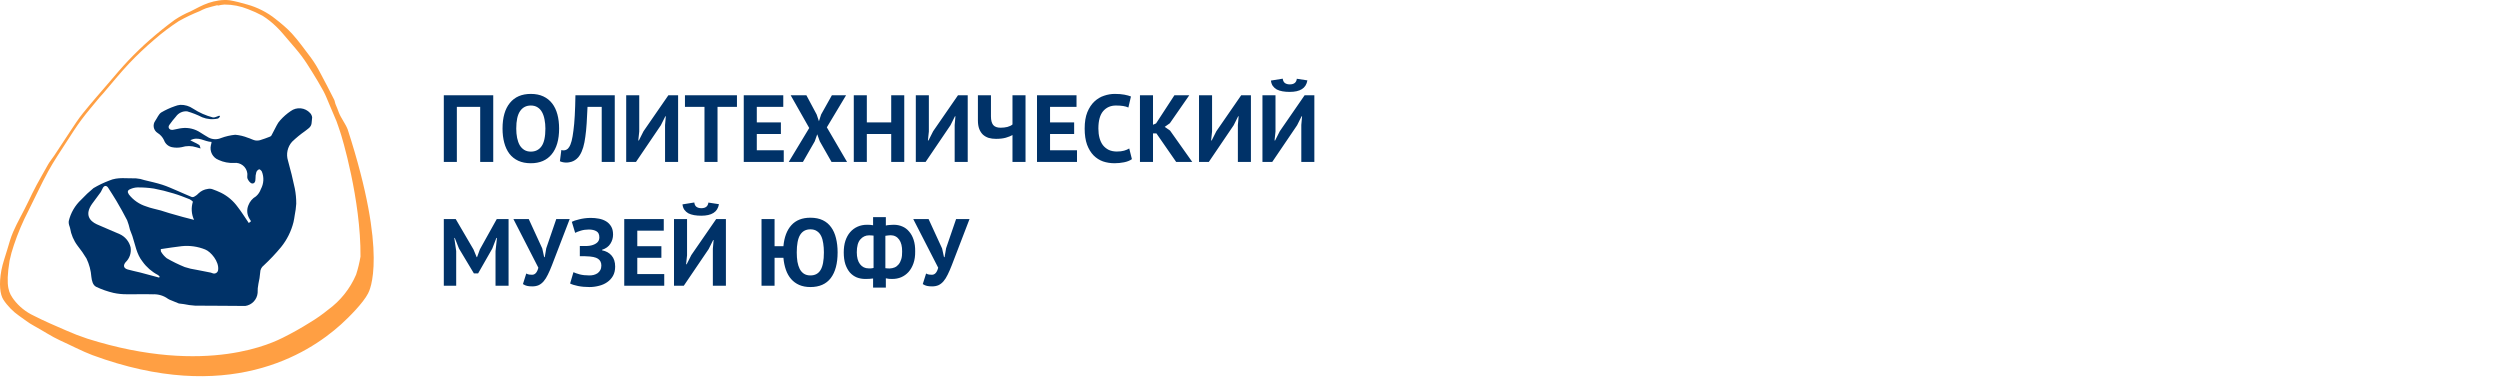
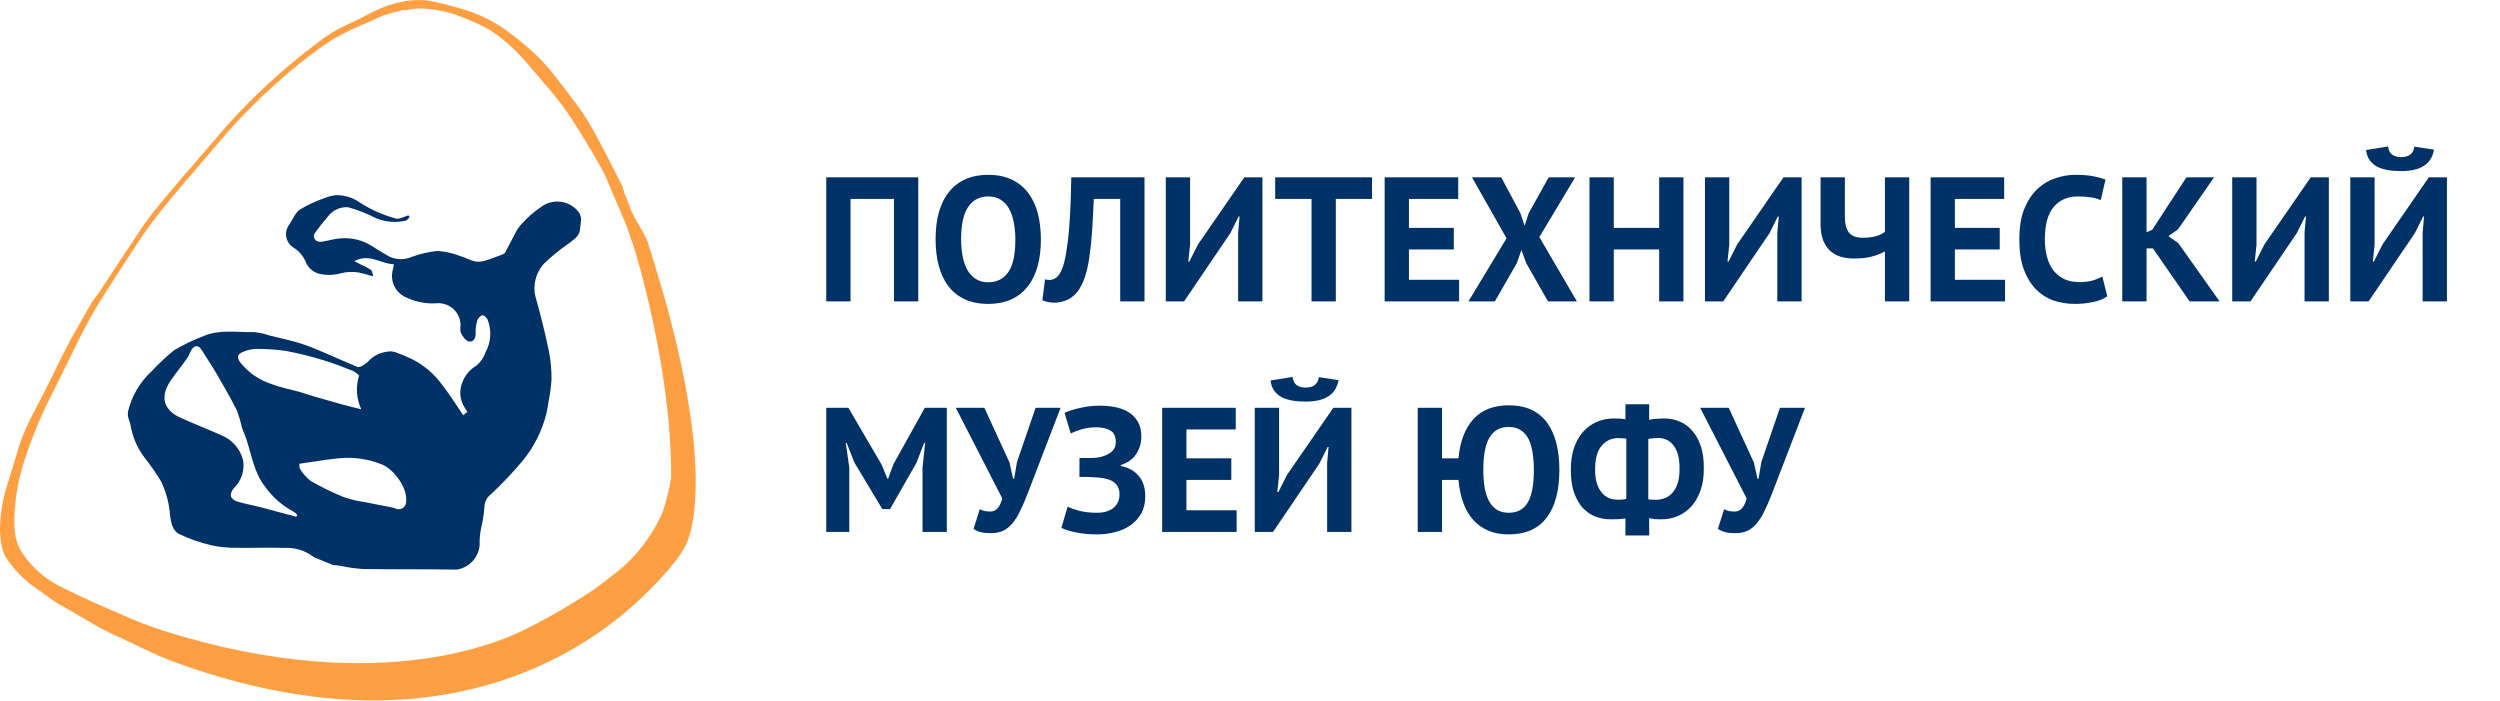
- <svg xmlns="http://www.w3.org/2000/svg" width="525" height="79" viewBox="0 0 525 79" fill="none">
+ <svg xmlns="http://www.w3.org/2000/svg" width="282" height="79" viewBox="0 0 282 79" fill="none">
  <path d="M100.84 22.44H95.94V34H93.2V20H103.58V34H100.84V22.44ZM105.533 27C105.533 24.667 106.047 22.873 107.073 21.62C108.1 20.353 109.567 19.72 111.473 19.72C112.473 19.72 113.347 19.893 114.093 20.24C114.84 20.587 115.46 21.08 115.953 21.72C116.447 22.36 116.813 23.127 117.053 24.02C117.293 24.913 117.413 25.907 117.413 27C117.413 29.333 116.893 31.133 115.853 32.4C114.827 33.653 113.367 34.28 111.473 34.28C110.46 34.28 109.58 34.107 108.833 33.76C108.087 33.413 107.467 32.92 106.973 32.28C106.493 31.64 106.133 30.873 105.893 29.98C105.653 29.087 105.533 28.093 105.533 27ZM108.413 27C108.413 27.707 108.473 28.36 108.593 28.96C108.713 29.547 108.893 30.053 109.133 30.48C109.387 30.907 109.707 31.24 110.093 31.48C110.48 31.72 110.94 31.84 111.473 31.84C112.447 31.84 113.2 31.46 113.733 30.7C114.267 29.94 114.533 28.707 114.533 27C114.533 26.32 114.473 25.687 114.353 25.1C114.247 24.513 114.073 24 113.833 23.56C113.593 23.12 113.28 22.78 112.893 22.54C112.507 22.287 112.033 22.16 111.473 22.16C110.5 22.16 109.747 22.553 109.213 23.34C108.68 24.113 108.413 25.333 108.413 27ZM126.36 22.44H123.38C123.327 23.707 123.267 24.86 123.2 25.9C123.133 26.94 123.04 27.88 122.92 28.72C122.813 29.547 122.667 30.28 122.48 30.92C122.293 31.56 122.053 32.113 121.76 32.58C121.573 32.887 121.36 33.14 121.12 33.34C120.893 33.54 120.653 33.7 120.4 33.82C120.147 33.94 119.893 34.02 119.64 34.06C119.4 34.113 119.173 34.14 118.96 34.14C118.653 34.14 118.393 34.113 118.18 34.06C117.98 34.02 117.78 33.953 117.58 33.86L117.88 31.5C117.96 31.527 118.04 31.547 118.12 31.56C118.2 31.573 118.28 31.58 118.36 31.58C118.573 31.58 118.78 31.527 118.98 31.42C119.193 31.313 119.373 31.133 119.52 30.88C119.72 30.587 119.893 30.16 120.04 29.6C120.187 29.027 120.313 28.3 120.42 27.42C120.54 26.54 120.633 25.493 120.7 24.28C120.767 23.053 120.813 21.627 120.84 20H129.1V34H126.36V22.44ZM139.661 26.24L139.821 24.42H139.721L138.781 26.3L133.561 34H131.501V20H134.241V27.62L134.041 29.5H134.161L135.141 27.56L140.361 20H142.401V34H139.661V26.24ZM154.761 22.44H150.681V34H147.941V22.44H143.841V20H154.761V22.44ZM156.188 20H164.488V22.44H158.928V25.7H163.988V28.14H158.928V31.56H164.588V34H156.188V20ZM169.938 26.88L166.038 20H169.338L171.498 24.04L171.978 25.46L172.438 24.04L174.698 20H177.678L173.638 26.74L177.878 34H174.618L172.158 29.68L171.618 28.2L171.098 29.68L168.618 34H165.638L169.938 26.88ZM187.154 28.14H182.034V34H179.294V20H182.034V25.7H187.154V20H189.894V34H187.154V28.14ZM200.481 26.24L200.641 24.42H200.541L199.601 26.3L194.381 34H192.321V20H195.061V27.62L194.861 29.5H194.981L195.961 27.56L201.181 20H203.221V34H200.481V26.24ZM208.101 20V24.44C208.101 25.24 208.255 25.84 208.561 26.24C208.881 26.627 209.401 26.82 210.121 26.82C210.628 26.82 211.101 26.767 211.541 26.66C211.995 26.54 212.355 26.367 212.621 26.14V20H215.361V34H212.621V28.36C212.275 28.56 211.808 28.747 211.221 28.92C210.648 29.08 209.961 29.16 209.161 29.16C208.601 29.16 208.088 29.093 207.621 28.96C207.168 28.813 206.768 28.587 206.421 28.28C206.088 27.96 205.828 27.56 205.641 27.08C205.455 26.587 205.361 25.993 205.361 25.3V20H208.101ZM217.77 20H226.07V22.44H220.51V25.7H225.57V28.14H220.51V31.56H226.17V34H217.77V20ZM237.7 33.42C237.273 33.727 236.726 33.947 236.06 34.08C235.406 34.213 234.733 34.28 234.04 34.28C233.2 34.28 232.4 34.153 231.64 33.9C230.893 33.633 230.233 33.213 229.66 32.64C229.086 32.053 228.626 31.3 228.28 30.38C227.946 29.447 227.78 28.32 227.78 27C227.78 25.627 227.966 24.48 228.34 23.56C228.726 22.627 229.22 21.88 229.82 21.32C230.433 20.747 231.113 20.34 231.86 20.1C232.606 19.847 233.353 19.72 234.1 19.72C234.9 19.72 235.573 19.773 236.12 19.88C236.68 19.987 237.14 20.113 237.5 20.26L236.96 22.58C236.653 22.433 236.286 22.327 235.86 22.26C235.446 22.193 234.94 22.16 234.34 22.16C233.233 22.16 232.34 22.553 231.66 23.34C230.993 24.127 230.66 25.347 230.66 27C230.66 27.72 230.74 28.38 230.9 28.98C231.06 29.567 231.3 30.073 231.62 30.5C231.953 30.913 232.36 31.24 232.84 31.48C233.333 31.707 233.9 31.82 234.54 31.82C235.14 31.82 235.646 31.76 236.06 31.64C236.473 31.52 236.833 31.367 237.14 31.18L237.7 33.42ZM242.851 28.02H242.131V34H239.391V20H242.131V26.2L242.771 25.92L246.631 20H249.751L245.671 25.88L244.591 26.64L245.711 27.42L250.371 34H246.991L242.851 28.02ZM259.954 26.24L260.114 24.42H260.014L259.074 26.3L253.854 34H251.794V20H254.534V27.62L254.334 29.5H254.454L255.434 27.56L260.654 20H262.694V34H259.954V26.24ZM273.274 26.24L273.434 24.42H273.334L272.394 26.3L267.174 34H265.114V20H267.854V27.62L267.654 29.5H267.774L268.754 27.56L273.974 20H276.014V34H273.274V26.24ZM269.374 16.52C269.427 16.947 269.581 17.253 269.834 17.44C270.101 17.627 270.441 17.72 270.854 17.72C271.747 17.72 272.241 17.327 272.334 16.54L274.554 16.88C274.407 17.72 274.021 18.333 273.394 18.72C272.781 19.107 271.927 19.3 270.834 19.3C270.287 19.3 269.787 19.26 269.334 19.18C268.881 19.1 268.481 18.973 268.134 18.8C267.801 18.613 267.521 18.367 267.294 18.06C267.081 17.753 266.947 17.373 266.894 16.92L269.374 16.52ZM104.06 52.74L104.36 49.96H104.24L103.38 52.2L100.4 57.42H99.52L96.38 52.18L95.5 49.96H95.4L95.8 52.72V60H93.2V46H95.7L99.44 52.4L100.1 54H100.18L100.78 52.36L104.32 46H106.8V60H104.06V52.74ZM113.876 52.18L114.276 54H114.396L114.716 52.12L116.816 46H119.636L115.916 55.68C115.623 56.44 115.336 57.1 115.056 57.66C114.789 58.22 114.496 58.687 114.176 59.06C113.869 59.42 113.523 59.693 113.136 59.88C112.749 60.053 112.296 60.14 111.776 60.14C111.336 60.14 110.976 60.107 110.696 60.04C110.429 59.987 110.136 59.86 109.816 59.66L110.516 57.44C110.743 57.56 110.949 57.633 111.136 57.66C111.323 57.687 111.523 57.7 111.736 57.7C112.363 57.7 112.803 57.207 113.056 56.22L107.816 46H111.036L113.876 52.18ZM121.763 53.8V51.66H122.243C122.363 51.66 122.51 51.66 122.683 51.66C122.857 51.66 123.03 51.66 123.203 51.66C123.39 51.647 123.57 51.633 123.743 51.62C123.917 51.593 124.057 51.567 124.163 51.54C124.63 51.433 125.03 51.247 125.363 50.98C125.697 50.7 125.863 50.327 125.863 49.86C125.863 49.22 125.657 48.787 125.243 48.56C124.843 48.32 124.31 48.2 123.643 48.2C123.043 48.2 122.483 48.28 121.963 48.44C121.443 48.6 121.05 48.753 120.783 48.9L120.083 46.58C120.23 46.5 120.437 46.413 120.703 46.32C120.983 46.227 121.297 46.14 121.643 46.06C122.003 45.967 122.39 45.893 122.803 45.84C123.217 45.787 123.637 45.76 124.063 45.76C124.65 45.76 125.223 45.813 125.783 45.92C126.343 46.027 126.843 46.213 127.283 46.48C127.723 46.747 128.077 47.107 128.343 47.56C128.61 48 128.743 48.567 128.743 49.26C128.743 49.953 128.557 50.593 128.183 51.18C127.823 51.767 127.237 52.193 126.423 52.46V52.56C127.29 52.733 127.963 53.107 128.443 53.68C128.937 54.253 129.183 55.02 129.183 55.98C129.183 56.74 129.03 57.393 128.723 57.94C128.417 58.473 128.01 58.913 127.503 59.26C127.01 59.607 126.437 59.86 125.783 60.02C125.13 60.193 124.463 60.28 123.783 60.28C122.903 60.28 122.103 60.207 121.383 60.06C120.663 59.913 120.11 59.74 119.723 59.54L120.423 57.16C120.73 57.307 121.17 57.46 121.743 57.62C122.317 57.767 122.997 57.84 123.783 57.84C124.077 57.84 124.37 57.807 124.663 57.74C124.97 57.66 125.243 57.54 125.483 57.38C125.723 57.207 125.917 56.987 126.063 56.72C126.21 56.453 126.283 56.133 126.283 55.76C126.283 55.133 126.05 54.66 125.583 54.34C125.117 54.02 124.283 53.847 123.083 53.82C122.923 53.807 122.803 53.8 122.723 53.8C122.643 53.8 122.503 53.8 122.303 53.8H121.763ZM131.091 46H139.391V48.44H133.831V51.7H138.891V54.14H133.831V57.56H139.491V60H131.091V46ZM149.7 52.24L149.86 50.42H149.76L148.82 52.3L143.6 60H141.54V46H144.28V53.62L144.08 55.5H144.2L145.18 53.56L150.4 46H152.44V60H149.7V52.24ZM145.8 42.52C145.853 42.947 146.007 43.253 146.26 43.44C146.527 43.627 146.867 43.72 147.28 43.72C148.173 43.72 148.667 43.327 148.76 42.54L150.98 42.88C150.833 43.72 150.447 44.333 149.82 44.72C149.207 45.107 148.353 45.3 147.26 45.3C146.713 45.3 146.213 45.26 145.76 45.18C145.307 45.1 144.907 44.973 144.56 44.8C144.227 44.613 143.947 44.367 143.72 44.06C143.507 43.753 143.373 43.373 143.32 42.92L145.8 42.52ZM162.659 51.7H164.519C164.692 49.793 165.252 48.32 166.199 47.28C167.145 46.24 168.472 45.72 170.179 45.72C171.192 45.72 172.059 45.893 172.779 46.24C173.499 46.587 174.085 47.08 174.539 47.72C175.005 48.36 175.345 49.127 175.559 50.02C175.785 50.913 175.899 51.907 175.899 53C175.899 55.333 175.419 57.133 174.459 58.4C173.499 59.653 172.072 60.28 170.179 60.28C169.299 60.28 168.519 60.133 167.839 59.84C167.172 59.547 166.605 59.133 166.139 58.6C165.672 58.067 165.305 57.42 165.039 56.66C164.772 55.9 164.599 55.06 164.519 54.14H162.659V60H159.919V46H162.659V51.7ZM167.319 53C167.319 53.707 167.365 54.36 167.459 54.96C167.565 55.547 167.725 56.053 167.939 56.48C168.165 56.907 168.459 57.24 168.819 57.48C169.192 57.72 169.645 57.84 170.179 57.84C171.152 57.84 171.865 57.46 172.319 56.7C172.785 55.94 173.019 54.707 173.019 53C173.019 52.32 172.972 51.687 172.879 51.1C172.799 50.513 172.652 50 172.439 49.56C172.225 49.12 171.932 48.78 171.559 48.54C171.199 48.287 170.739 48.16 170.179 48.16C169.219 48.16 168.499 48.553 168.019 49.34C167.552 50.113 167.319 51.333 167.319 53ZM183.348 58.48C183.095 58.52 182.835 58.547 182.568 58.56C182.301 58.573 182.015 58.58 181.708 58.58C181.068 58.58 180.475 58.473 179.928 58.26C179.381 58.033 178.901 57.693 178.488 57.24C178.088 56.773 177.768 56.193 177.528 55.5C177.301 54.793 177.188 53.96 177.188 53C177.188 52.093 177.301 51.287 177.528 50.58C177.768 49.86 178.101 49.253 178.528 48.76C178.968 48.253 179.488 47.867 180.088 47.6C180.688 47.333 181.355 47.2 182.088 47.2C182.261 47.2 182.475 47.207 182.728 47.22C182.981 47.233 183.188 47.26 183.348 47.3V45.6H186.028V47.36C186.281 47.293 186.568 47.253 186.888 47.24C187.221 47.213 187.488 47.2 187.688 47.2C188.341 47.2 188.941 47.32 189.488 47.56C190.035 47.787 190.508 48.14 190.908 48.62C191.321 49.087 191.641 49.673 191.868 50.38C192.095 51.073 192.201 51.88 192.188 52.8C192.201 53.747 192.081 54.58 191.828 55.3C191.575 56.02 191.228 56.627 190.788 57.12C190.348 57.6 189.835 57.967 189.248 58.22C188.675 58.46 188.055 58.58 187.388 58.58C187.175 58.58 186.941 58.573 186.688 58.56C186.448 58.533 186.228 58.493 186.028 58.44V60.4H183.348V58.48ZM187.048 49.4C186.915 49.413 186.735 49.427 186.508 49.44C186.281 49.453 186.088 49.48 185.928 49.52V56.32C186.048 56.347 186.188 56.36 186.348 56.36C186.521 56.36 186.681 56.367 186.828 56.38C187.201 56.367 187.548 56.293 187.868 56.16C188.188 56.027 188.468 55.813 188.708 55.52C188.948 55.227 189.135 54.86 189.268 54.42C189.401 53.98 189.461 53.447 189.448 52.82C189.461 51.753 189.255 50.92 188.828 50.32C188.401 49.72 187.808 49.413 187.048 49.4ZM182.408 56.36C182.515 56.36 182.675 56.36 182.888 56.36C183.115 56.347 183.301 56.313 183.448 56.26V49.48C183.315 49.453 183.161 49.44 182.988 49.44C182.815 49.427 182.655 49.42 182.508 49.42C181.775 49.42 181.161 49.707 180.668 50.28C180.175 50.84 179.928 51.74 179.928 52.98C179.928 54.06 180.155 54.893 180.608 55.48C181.061 56.067 181.661 56.36 182.408 56.36ZM197.841 52.18L198.241 54H198.361L198.681 52.12L200.781 46H203.601L199.881 55.68C199.588 56.44 199.301 57.1 199.021 57.66C198.754 58.22 198.461 58.687 198.141 59.06C197.834 59.42 197.488 59.693 197.101 59.88C196.714 60.053 196.261 60.14 195.741 60.14C195.301 60.14 194.941 60.107 194.661 60.04C194.394 59.987 194.101 59.86 193.781 59.66L194.481 57.44C194.708 57.56 194.914 57.633 195.101 57.66C195.288 57.687 195.488 57.7 195.701 57.7C196.328 57.7 196.768 57.207 197.021 56.22L191.781 46H195.001L197.841 52.18Z" fill="#003268" />
  <path d="M71.636 68.106C64.538 74.517 47.714 85.029 19.402 74.573C17.391 73.829 14.581 72.369 12.624 71.492C10.908 70.72 8.772 69.304 7.115 68.411C5.908 67.769 5.132 67.069 3.997 66.308C2.791 65.486 1.479 64.146 0.704 62.917C0.027 61.864 -0.267 59.709 0.3 56.703C0.565 55.3 1.133 53.769 1.532 52.39C1.995 50.916 2.154 50.118 2.765 48.693C3.593 46.75 4.943 44.444 5.846 42.531C6.513 41.115 6.97 40.224 7.694 38.833C8.404 37.474 9.382 35.868 10.108 34.52C10.406 33.968 11.046 33.203 11.391 32.671C12.565 30.852 13.563 29.36 14.761 27.554C15.62 26.26 16.465 24.943 17.442 23.739C19.164 21.608 20.974 19.547 22.76 17.471C24.146 15.854 25.504 14.225 26.969 12.688C28.4 11.185 29.896 9.738 31.456 8.371C33.142 6.898 34.887 5.484 36.701 4.161C37.732 3.474 38.828 2.887 39.973 2.407C41.195 1.799 42.456 1.072 43.748 0.629C45.168 0.159 46.673 -0.112 48.162 0.045C49.39 0.248 50.743 0.604 51.936 0.955C54.003 1.52 56.182 2.619 57.836 3.968C58.992 4.861 60.321 5.972 61.303 7.047C62.785 8.665 63.941 10.369 65.285 12.102C66.026 13.115 66.679 14.185 67.25 15.301C68.261 17.157 69.212 19.043 70.172 20.927C70.335 21.243 70.345 21.638 70.495 21.96C70.767 22.545 70.926 23.052 71.162 23.649C71.614 24.809 72.559 26.002 73.011 27.167C81.576 53.598 77.601 61.051 77.287 61.633C76.244 63.645 73.323 66.579 71.636 68.106ZM45.718 1.194L45.692 1.077C44.873 1.293 44.056 1.482 43.264 1.737C42.807 1.91 42.361 2.112 41.931 2.344C40.427 2.942 38.964 3.639 37.554 4.43C35.755 5.6 34.042 6.893 32.426 8.3C30.575 9.873 28.809 11.542 27.137 13.3C25.226 15.322 23.48 17.503 21.662 19.615C21.417 19.896 21.148 20.161 20.913 20.448C19.641 21.998 18.32 23.513 17.121 25.119C16.029 26.583 15.05 28.131 14.053 29.671C12.71 31.762 11.301 33.824 10.108 35.999C8.634 38.689 7.369 41.496 5.98 44.228C4.768 46.562 3.742 48.986 2.913 51.479C2.543 52.546 2.242 53.635 2.011 54.74C1.073 60.471 1.978 61.615 2.895 62.917C4 64.371 5.449 65.536 7.115 66.308C9.307 67.43 11.58 68.403 13.844 69.379C15.308 70.032 16.805 70.611 18.328 71.114C43.685 79.139 57.793 71.688 59.38 70.925C61.33 69.957 63.229 68.892 65.07 67.733C66.413 66.929 67.695 66.03 68.907 65.043C71.499 63.153 73.528 60.608 74.781 57.675C75.179 56.435 75.488 55.169 75.704 53.886C75.803 41.97 71.772 28.574 71.389 27.553C71.128 26.863 70.94 26.137 70.665 25.46C70.191 24.291 69.68 23.121 69.18 21.96C68.771 21.011 68.411 20.037 67.92 19.13C67.171 17.746 66.351 16.398 65.521 15.057C64.839 13.961 64.148 12.863 63.375 11.822C62.532 10.699 61.6 9.637 60.683 8.569C59.81 7.558 58.965 6.499 57.998 5.57C57.126 4.72 56.167 3.962 55.135 3.31C54.149 2.779 53.128 2.314 52.079 1.919C50.514 1.284 48.839 0.957 47.148 0.955C46.662 0.986 46.181 1.065 45.711 1.189L45.718 1.194Z" fill="#FF9F43" />
  <path d="M44.428 29.805C42.943 29.772 41.688 28.539 39.961 29.46L40.729 29.849C41.113 30.021 41.484 30.219 41.839 30.444C41.979 30.545 41.991 30.824 42.116 31.177C41.684 31.058 41.453 31 41.226 30.926C40.23 30.598 39.157 30.591 38.157 30.906C37.48 31.047 36.78 31.047 36.103 30.906C35.722 30.824 35.369 30.645 35.077 30.386C34.786 30.127 34.566 29.797 34.439 29.428C34.145 28.803 33.675 28.277 33.087 27.914C32.881 27.783 32.704 27.611 32.567 27.409C32.43 27.206 32.336 26.977 32.291 26.737C32.247 26.497 32.252 26.25 32.307 26.012C32.363 25.773 32.466 25.549 32.612 25.353C33.023 24.767 33.302 23.999 33.844 23.624C34.751 23.091 35.708 22.65 36.703 22.307C37.076 22.155 37.469 22.058 37.87 22.017C38.821 21.992 39.756 22.271 40.539 22.812C41.827 23.652 43.241 24.279 44.728 24.667C44.929 24.678 45.13 24.643 45.315 24.565C45.568 24.486 45.811 24.378 46.057 24.283L46.211 24.489C46.053 24.633 45.909 24.878 45.736 24.9C44.643 25.141 43.503 25.047 42.464 24.631C41.449 24.113 40.386 23.694 39.29 23.38C38.838 23.342 38.383 23.424 37.972 23.617C37.561 23.81 37.207 24.107 36.946 24.479C36.447 25.042 35.98 25.634 35.549 26.251C35.49 26.321 35.448 26.404 35.425 26.493C35.402 26.582 35.4 26.675 35.418 26.765C35.436 26.855 35.473 26.94 35.529 27.013C35.584 27.087 35.654 27.147 35.736 27.19C35.972 27.288 36.236 27.302 36.482 27.231C37.069 27.141 37.645 26.956 38.234 26.904C39.582 26.747 40.941 27.074 42.071 27.826C42.637 28.212 43.241 28.539 43.827 28.896C44.225 29.101 44.663 29.216 45.111 29.232C45.559 29.248 46.005 29.165 46.417 28.988C47.378 28.632 48.381 28.401 49.401 28.3C50.308 28.379 51.199 28.591 52.045 28.929C52.56 29.076 53.04 29.358 53.558 29.48C53.92 29.548 54.294 29.529 54.647 29.424C55.32 29.232 55.974 28.967 56.631 28.721C56.773 28.68 56.898 28.594 56.987 28.476C57.376 27.763 57.723 27.027 58.115 26.314C58.304 25.932 58.547 25.58 58.836 25.267C59.488 24.531 60.23 23.88 61.046 23.331C61.654 22.882 62.406 22.675 63.158 22.749C63.91 22.823 64.607 23.173 65.116 23.731C65.359 23.985 65.511 24.311 65.552 24.66C65.511 25.071 65.48 25.492 65.427 25.914C65.32 26.752 64.59 27.082 64.043 27.542C63.083 28.214 62.175 28.959 61.33 29.772C60.858 30.3 60.532 30.941 60.382 31.633C60.232 32.325 60.263 33.044 60.473 33.72C61.017 35.656 61.496 37.61 61.911 39.582C62.117 40.635 62.218 41.705 62.212 42.778C62.162 43.586 62.056 44.389 61.894 45.183C61.82 45.676 61.744 46.173 61.632 46.658C61.151 48.57 60.262 50.355 59.025 51.889C57.896 53.25 56.681 54.536 55.387 55.741C55.156 55.914 54.968 56.139 54.838 56.397C54.708 56.655 54.64 56.94 54.639 57.229C54.578 58.018 54.455 58.8 54.272 59.57C54.138 60.21 54.081 60.863 54.102 61.516C54.038 62.196 53.749 62.834 53.28 63.33C52.811 63.825 52.189 64.149 51.515 64.251C48 64.195 44.484 64.231 40.968 64.186C40.165 64.137 39.366 64.028 38.579 63.859C38.243 63.796 37.903 63.754 37.562 63.732C36.917 63.469 36.27 63.208 35.625 62.94C35.502 62.896 35.386 62.833 35.282 62.755C34.367 62.084 33.249 61.749 32.117 61.804C30.297 61.742 28.47 61.829 26.651 61.793C25.705 61.803 24.761 61.707 23.836 61.508C22.587 61.214 21.374 60.79 20.214 60.242C19.477 59.878 19.286 58.951 19.188 58.154C19.093 56.812 18.744 55.5 18.161 54.288C17.603 53.356 16.981 52.464 16.301 51.618C15.476 50.527 14.932 49.251 14.713 47.902C14.679 47.679 14.559 47.47 14.508 47.247C14.428 46.986 14.403 46.711 14.435 46.439C14.843 44.706 15.757 43.134 17.06 41.922C17.862 41.061 18.721 40.255 19.63 39.508C20.677 38.888 21.777 38.359 22.916 37.93C24.736 37.123 26.67 37.507 28.558 37.454C29.17 37.499 29.772 37.626 30.35 37.83C31.596 38.138 32.858 38.403 34.078 38.794C35.163 39.144 36.206 39.626 37.258 40.072C38.309 40.518 39.292 40.978 40.322 41.394C40.534 41.417 40.746 41.357 40.916 41.227C41.214 41.061 41.482 40.846 41.708 40.59C42.229 40.093 42.895 39.773 43.609 39.68C43.95 39.601 44.306 39.623 44.636 39.742C45.242 39.957 45.837 40.203 46.418 40.48C47.806 41.172 49.004 42.192 49.91 43.452C50.732 44.502 51.429 45.643 52.247 46.835L52.715 46.455C52.579 46.249 52.509 46.098 52.408 45.967C52.139 45.549 51.975 45.071 51.931 44.576C51.887 44.08 51.964 43.581 52.155 43.121C52.453 42.326 53.018 41.659 53.753 41.235C54.224 40.828 54.578 40.304 54.78 39.715C55.086 39.152 55.263 38.529 55.299 37.889C55.334 37.249 55.227 36.609 54.985 36.016C54.875 35.81 54.543 35.512 54.414 35.556C54.281 35.609 54.161 35.689 54.061 35.791C53.961 35.894 53.883 36.016 53.833 36.15C53.696 36.605 53.634 37.079 53.65 37.554C53.67 38.138 53.422 38.611 52.903 38.522C52.546 38.46 52.178 37.949 51.992 37.554C51.84 37.23 51.992 36.775 51.935 36.391C51.853 35.735 51.514 35.139 50.994 34.731C50.473 34.324 49.813 34.139 49.156 34.217C48.048 34.274 46.943 34.062 45.934 33.6C45.328 33.373 44.825 32.931 44.522 32.359C44.22 31.786 44.137 31.122 44.291 30.492C44.358 30.268 44.404 30.038 44.428 29.805ZM33.425 58.297L33.527 58.071C33.413 57.938 33.28 57.822 33.133 57.727C31.867 57.061 30.774 56.109 29.941 54.947C28.665 53.368 28.407 51.38 27.791 49.541C27.645 49.093 27.434 48.67 27.287 48.221C27.142 47.554 26.947 46.898 26.701 46.261C26.003 44.871 25.224 43.527 24.444 42.181C23.902 41.25 23.289 40.356 22.722 39.437C22.416 38.944 21.944 38.913 21.635 39.406C21.43 39.725 21.328 40.1 21.111 40.405C20.536 41.227 19.905 41.998 19.329 42.816C17.742 45.075 18.836 46.411 20.313 47.096C21.888 47.82 23.512 48.435 25.093 49.151C25.669 49.405 26.178 49.788 26.583 50.271C26.988 50.753 27.276 51.322 27.426 51.934C27.519 52.505 27.471 53.09 27.286 53.639C27.101 54.187 26.784 54.681 26.364 55.079C25.815 55.759 25.963 56.334 26.815 56.59C27.667 56.845 28.58 57.001 29.459 57.23C30.431 57.479 31.398 57.746 32.365 58.009C32.72 58.091 33.074 58.186 33.425 58.297ZM40.513 42.355C40.313 42.15 40.082 41.977 39.829 41.843C38.718 41.409 37.606 40.964 36.464 40.627C35.099 40.205 33.71 39.86 32.306 39.595C31.165 39.425 30.013 39.345 28.86 39.358C28.341 39.377 27.831 39.499 27.358 39.714C26.764 39.96 26.711 40.309 27.073 40.845C28.001 42.03 29.269 42.903 30.706 43.348C31.682 43.732 32.738 43.91 33.755 44.197C34.349 44.366 34.934 44.58 35.53 44.754C36.496 45.037 37.464 45.312 38.436 45.576C39.18 45.782 39.93 45.965 40.749 46.171C40.193 44.969 40.108 43.602 40.512 42.341L40.513 42.355ZM33.766 52.324C33.791 52.583 33.752 52.776 33.83 52.874C34.141 53.395 34.544 53.855 35.018 54.233C36.234 54.938 37.498 55.556 38.8 56.083C39.615 56.353 40.453 56.548 41.303 56.667C42.287 56.873 43.275 57.05 44.259 57.247C44.4 57.284 44.537 57.332 44.67 57.391C44.793 57.437 44.924 57.455 45.054 57.441C45.185 57.428 45.31 57.384 45.42 57.314C45.531 57.244 45.623 57.149 45.691 57.036C45.758 56.924 45.798 56.797 45.808 56.667C46.039 54.941 44.286 52.852 43.076 52.387C41.524 51.763 39.844 51.525 38.181 51.694C36.743 51.849 35.306 52.091 33.767 52.312L33.766 52.324Z" fill="#003268" />
</svg>
